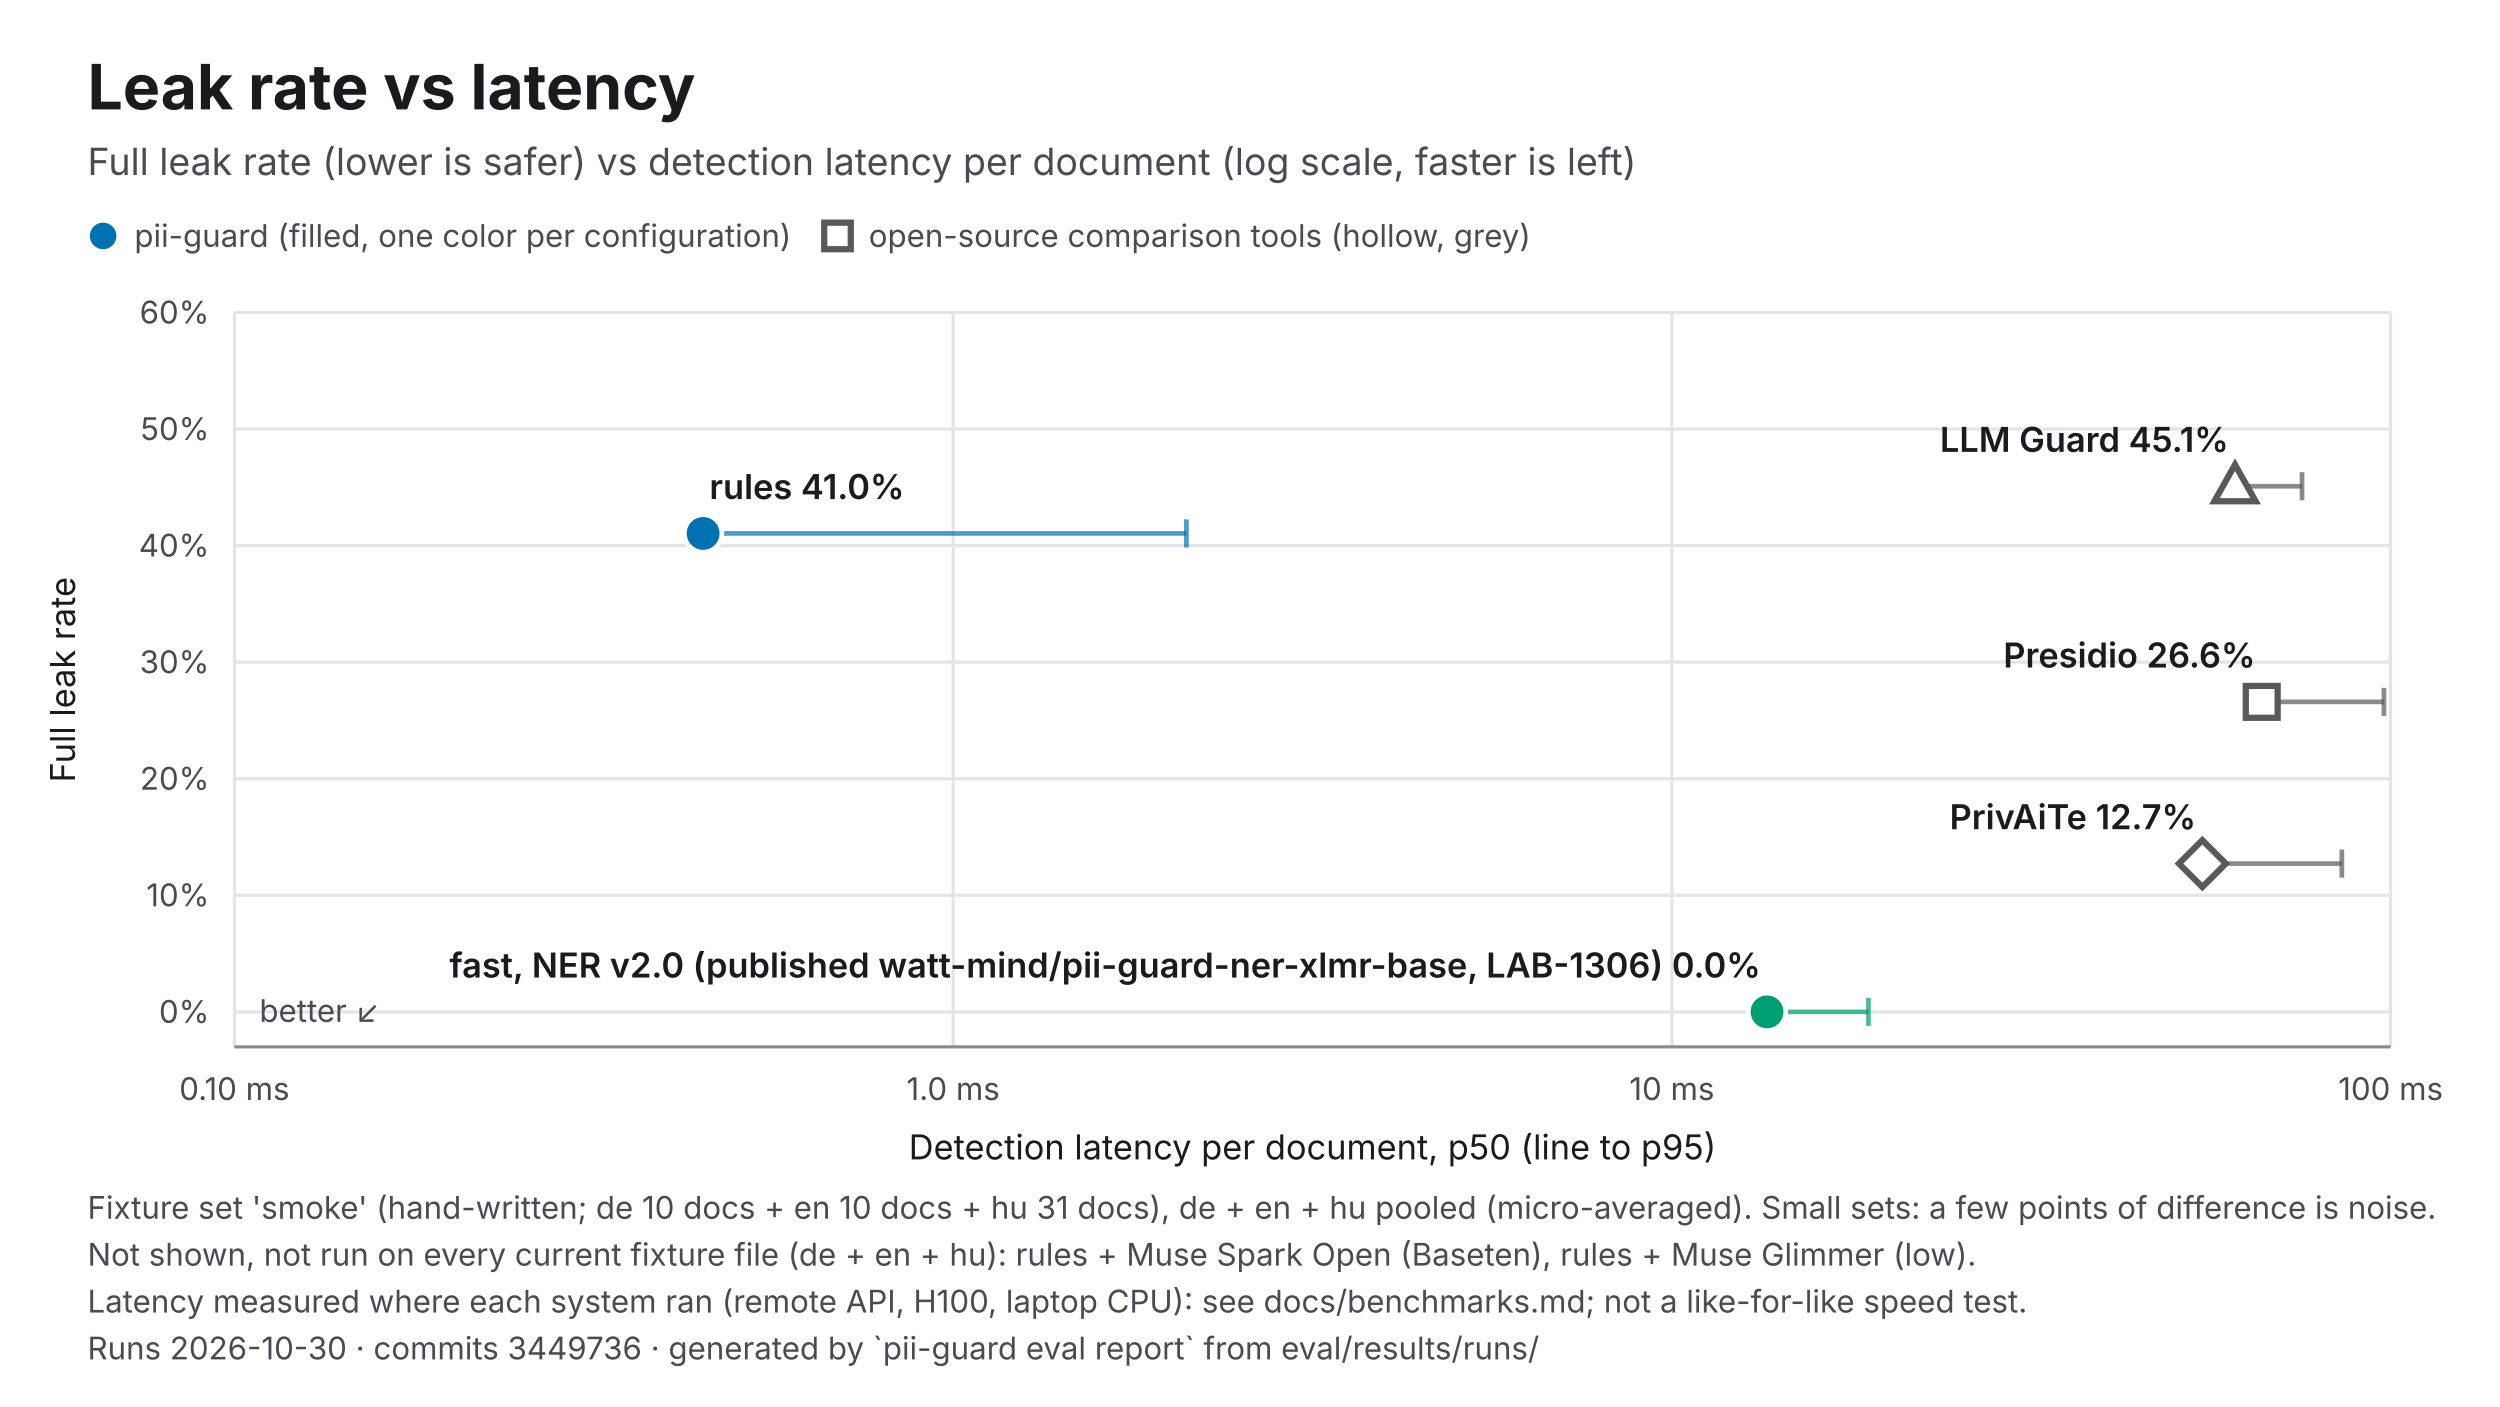
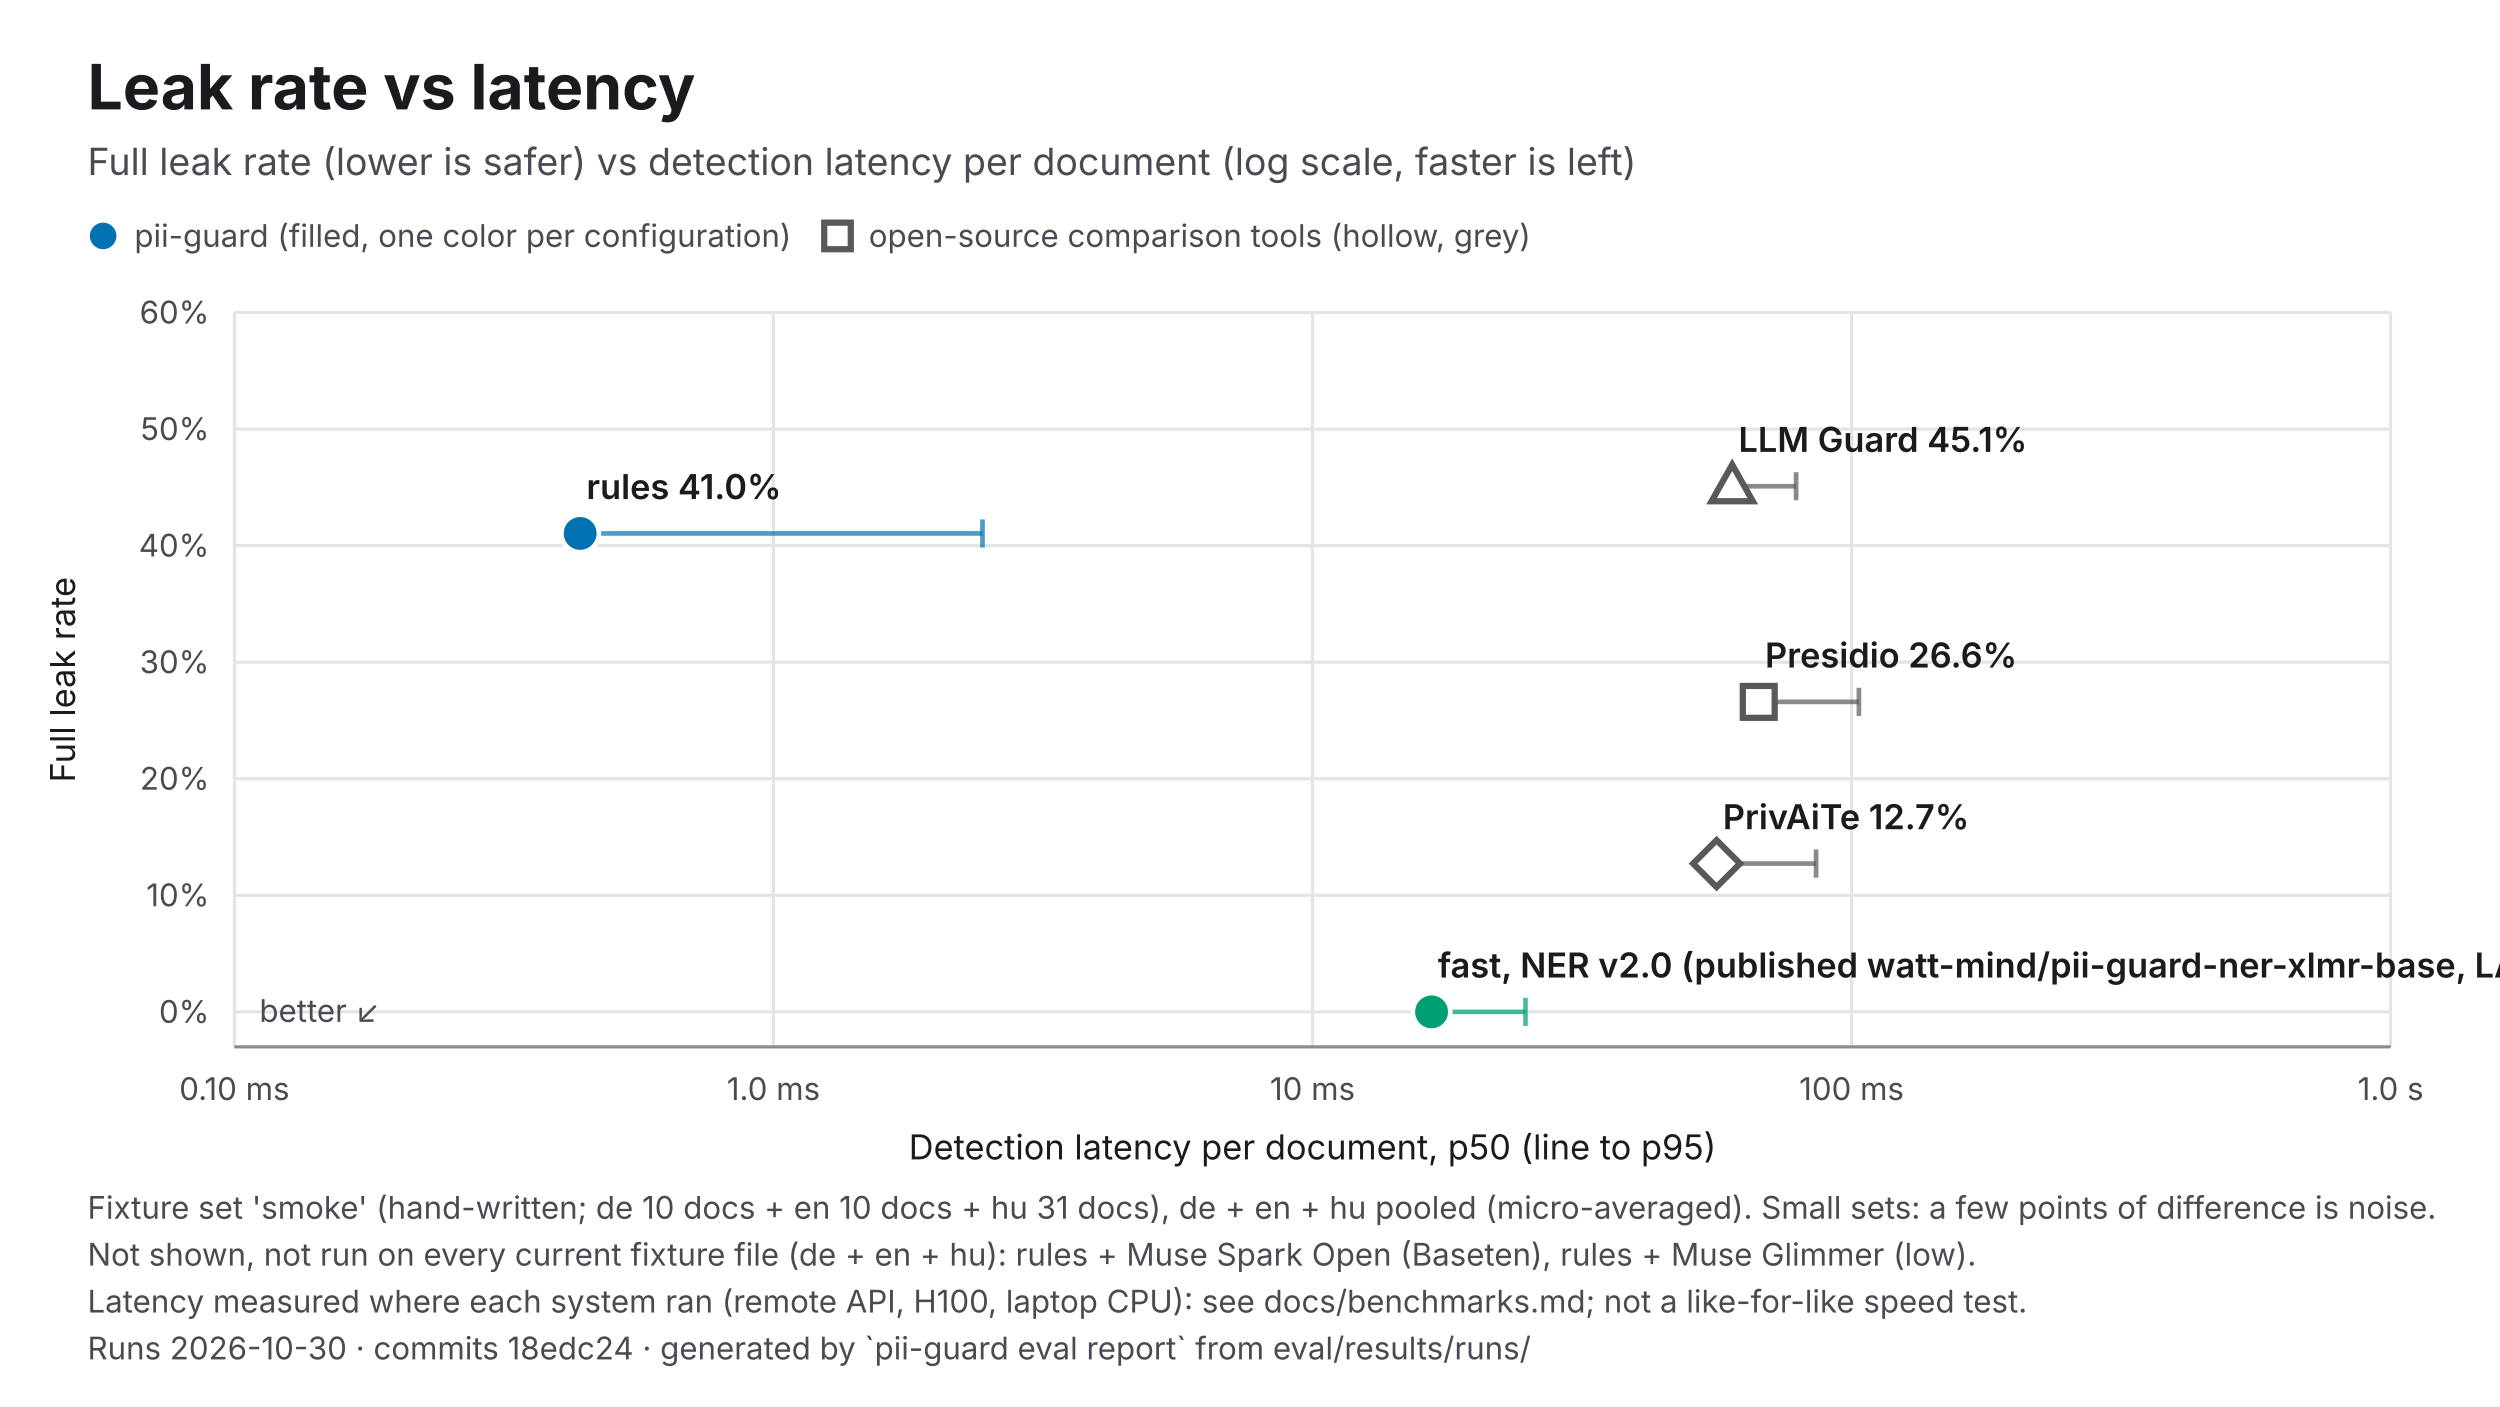
<svg xmlns="http://www.w3.org/2000/svg" viewBox="0 0 1600 900" width="1600" height="900" role="img" aria-labelledby="t d" font-family="Inter, 'Helvetica Neue', Helvetica, Arial, sans-serif">
  <rect width="1600" height="900" fill="#FFFFFF" />
  <text x="56" y="70" font-size="40" fill="#1B1B1F" font-weight="700">Leak rate vs latency</text>
  <text x="56" y="112" font-size="24" fill="#4A4A52">Full leak rate (lower is safer) vs detection latency per document (log scale, faster is left)</text>
  <line x1="150" y1="647.6" x2="1530" y2="647.6" stroke="#E3E3E8" stroke-width="2" />
  <text x="134" y="654.6" font-size="20" fill="#4A4A52" text-anchor="end">0%</text>
  <line x1="150" y1="573" x2="1530" y2="573" stroke="#E3E3E8" stroke-width="2" />
  <text x="134" y="580" font-size="20" fill="#4A4A52" text-anchor="end">10%</text>
  <line x1="150" y1="498.4" x2="1530" y2="498.4" stroke="#E3E3E8" stroke-width="2" />
  <text x="134" y="505.4" font-size="20" fill="#4A4A52" text-anchor="end">20%</text>
  <line x1="150" y1="423.8" x2="1530" y2="423.8" stroke="#E3E3E8" stroke-width="2" />
  <text x="134" y="430.8" font-size="20" fill="#4A4A52" text-anchor="end">30%</text>
  <line x1="150" y1="349.2" x2="1530" y2="349.2" stroke="#E3E3E8" stroke-width="2" />
  <text x="134" y="356.2" font-size="20" fill="#4A4A52" text-anchor="end">40%</text>
  <line x1="150" y1="274.6" x2="1530" y2="274.6" stroke="#E3E3E8" stroke-width="2" />
  <text x="134" y="281.6" font-size="20" fill="#4A4A52" text-anchor="end">50%</text>
  <line x1="150" y1="200" x2="1530" y2="200" stroke="#E3E3E8" stroke-width="2" />
  <text x="134" y="207" font-size="20" fill="#4A4A52" text-anchor="end">60%</text>
  <line x1="150" y1="200" x2="150" y2="670" stroke="#E3E3E8" stroke-width="2" />
  <text x="150" y="704" font-size="20" fill="#4A4A52" text-anchor="middle">0.10 ms</text>
-   <line x1="610" y1="200" x2="610" y2="670" stroke="#E3E3E8" stroke-width="2" />
-   <text x="610" y="704" font-size="20" fill="#4A4A52" text-anchor="middle">1.0 ms</text>
-   <line x1="1070" y1="200" x2="1070" y2="670" stroke="#E3E3E8" stroke-width="2" />
-   <text x="1070" y="704" font-size="20" fill="#4A4A52" text-anchor="middle">10 ms</text>
+   <line x1="495" y1="200" x2="495" y2="670" stroke="#E3E3E8" stroke-width="2" />
+   <text x="495" y="704" font-size="20" fill="#4A4A52" text-anchor="middle">1.0 ms</text>
+   <line x1="840" y1="200" x2="840" y2="670" stroke="#E3E3E8" stroke-width="2" />
+   <text x="840" y="704" font-size="20" fill="#4A4A52" text-anchor="middle">10 ms</text>
+   <line x1="1185" y1="200" x2="1185" y2="670" stroke="#E3E3E8" stroke-width="2" />
+   <text x="1185" y="704" font-size="20" fill="#4A4A52" text-anchor="middle">100 ms</text>
  <line x1="1530" y1="200" x2="1530" y2="670" stroke="#E3E3E8" stroke-width="2" />
-   <text x="1530" y="704" font-size="20" fill="#4A4A52" text-anchor="middle">100 ms</text>
+   <text x="1530" y="704" font-size="20" fill="#4A4A52" text-anchor="middle">1.0 s</text>
  <line x1="150" y1="670" x2="1530" y2="670" stroke="#8A8A93" stroke-width="2" />
  <text x="840" y="742" font-size="22" fill="#1B1B1F" text-anchor="middle">Detection latency per document, p50 (line to p95)</text>
  <text x="48" y="435" font-size="22" fill="#1B1B1F" text-anchor="middle" transform="rotate(-90 48 435)">Full leak rate</text>
  <text x="166" y="654" font-size="20" fill="#4A4A52">better ↙</text>
-   <line x1="450" y1="341.4" x2="759.3" y2="341.4" stroke="#0072B2" stroke-width="3" opacity="0.7" />
-   <line x1="759.3" y1="332.4" x2="759.3" y2="350.4" stroke="#0072B2" stroke-width="3" opacity="0.7" />
-   <line x1="1130.9" y1="647.6" x2="1195.8" y2="647.6" stroke="#009E73" stroke-width="3" opacity="0.7" />
-   <line x1="1195.8" y1="638.6" x2="1195.8" y2="656.6" stroke="#009E73" stroke-width="3" opacity="0.7" />
-   <line x1="1447.5" y1="449.2" x2="1525.7" y2="449.2" stroke="#595959" stroke-width="3" opacity="0.7" />
-   <line x1="1525.7" y1="440.2" x2="1525.7" y2="458.2" stroke="#595959" stroke-width="3" opacity="0.7" />
-   <line x1="1430.4" y1="311.2" x2="1473.3" y2="311.2" stroke="#595959" stroke-width="3" opacity="0.7" />
-   <line x1="1473.3" y1="302.2" x2="1473.3" y2="320.2" stroke="#595959" stroke-width="3" opacity="0.7" />
-   <line x1="1409.5" y1="552.7" x2="1498.8" y2="552.7" stroke="#595959" stroke-width="3" opacity="0.7" />
-   <line x1="1498.8" y1="543.7" x2="1498.8" y2="561.7" stroke="#595959" stroke-width="3" opacity="0.7" />
-   <circle cx="450" cy="341.4" r="12" fill="#0072B2" stroke="#FFFFFF" stroke-width="3" />
-   <text x="454" y="319.4" font-size="22" fill="#1B1B1F" font-weight="600">rules 41.0%</text>
-   <circle cx="1130.9" cy="647.6" r="12" fill="#009E73" stroke="#FFFFFF" stroke-width="3" />
-   <text x="1126.9" y="625.6" font-size="22" fill="#1B1B1F" text-anchor="end" font-weight="600">fast, NER v2.0 (published watt-mind/pii-guard-ner-xlmr-base, LAB-1306) 0.0%</text>
-   <rect x="1437.3" y="439" width="20.4" height="20.4" fill="#FFFFFF" stroke="#595959" stroke-width="4" />
-   <text x="1443.5" y="427.2" font-size="22" fill="#1B1B1F" text-anchor="end" font-weight="600">Presidio 26.6%</text>
-   <polygon points="1430.4,297.4 1443.6,320.8 1417.2,320.8" fill="#FFFFFF" stroke="#595959" stroke-width="4" />
-   <text x="1426.4" y="289.2" font-size="22" fill="#1B1B1F" text-anchor="end" font-weight="600">LLM Guard 45.1%</text>
-   <polygon points="1409.5,537.7 1424.5,552.7 1409.5,567.7 1394.5,552.7" fill="#FFFFFF" stroke="#595959" stroke-width="4" />
-   <text x="1405.5" y="530.7" font-size="22" fill="#1B1B1F" text-anchor="end" font-weight="600">PrivAiTe 12.7%</text>
+   <line x1="371.3" y1="341.4" x2="628.8" y2="341.4" stroke="#0072B2" stroke-width="3" opacity="0.7" />
+   <line x1="628.8" y1="332.4" x2="628.8" y2="350.4" stroke="#0072B2" stroke-width="3" opacity="0.7" />
+   <line x1="916.2" y1="647.6" x2="976.3" y2="647.6" stroke="#009E73" stroke-width="3" opacity="0.7" />
+   <line x1="976.3" y1="638.6" x2="976.3" y2="656.6" stroke="#009E73" stroke-width="3" opacity="0.7" />
+   <line x1="1125.6" y1="449.2" x2="1189.7" y2="449.2" stroke="#595959" stroke-width="3" opacity="0.7" />
+   <line x1="1189.7" y1="440.2" x2="1189.7" y2="458.2" stroke="#595959" stroke-width="3" opacity="0.7" />
+   <line x1="1108.6" y1="311.2" x2="1149.5" y2="311.2" stroke="#595959" stroke-width="3" opacity="0.7" />
+   <line x1="1149.5" y1="302.2" x2="1149.5" y2="320.2" stroke="#595959" stroke-width="3" opacity="0.7" />
+   <line x1="1098.6" y1="552.7" x2="1162.3" y2="552.7" stroke="#595959" stroke-width="3" opacity="0.7" />
+   <line x1="1162.3" y1="543.7" x2="1162.3" y2="561.7" stroke="#595959" stroke-width="3" opacity="0.7" />
+   <circle cx="371.3" cy="341.4" r="12" fill="#0072B2" stroke="#FFFFFF" stroke-width="3" />
+   <text x="375.3" y="319.4" font-size="22" fill="#1B1B1F" font-weight="600">rules 41.0%</text>
+   <circle cx="916.2" cy="647.6" r="12" fill="#009E73" stroke="#FFFFFF" stroke-width="3" />
+   <text x="920.2" y="625.6" font-size="22" fill="#1B1B1F" font-weight="600">fast, NER v2.0 (published watt-mind/pii-guard-ner-xlmr-base, LAB-1306) 0.0%</text>
+   <rect x="1115.4" y="439" width="20.4" height="20.4" fill="#FFFFFF" stroke="#595959" stroke-width="4" />
+   <text x="1129.6" y="427.2" font-size="22" fill="#1B1B1F" font-weight="600">Presidio 26.6%</text>
+   <polygon points="1108.6,297.4 1121.8,320.8 1095.4,320.8" fill="#FFFFFF" stroke="#595959" stroke-width="4" />
+   <text x="1112.6" y="289.2" font-size="22" fill="#1B1B1F" font-weight="600">LLM Guard 45.1%</text>
+   <polygon points="1098.6,537.7 1113.6,552.7 1098.6,567.7 1083.6,552.7" fill="#FFFFFF" stroke="#595959" stroke-width="4" />
+   <text x="1102.6" y="530.7" font-size="22" fill="#1B1B1F" font-weight="600">PrivAiTe 12.7%</text>
  <circle cx="66" cy="151" r="10" fill="#0072B2" stroke="#FFFFFF" stroke-width="3" />
  <text x="86" y="158" font-size="20" fill="#4A4A52">pii-guard (filled, one color per configuration)</text>
  <rect x="527.5" y="142.5" width="17" height="17" fill="#FFFFFF" stroke="#595959" stroke-width="4" />
  <text x="556" y="158" font-size="20" fill="#4A4A52">open-source comparison tools (hollow, grey)</text>
  <text x="56" y="780" font-size="20" fill="#4A4A52">Fixture set 'smoke' (hand-written; de 10 docs + en 10 docs + hu 31 docs), de + en + hu pooled (micro-averaged). Small sets: a few points of difference is noise.</text>
  <text x="56" y="810" font-size="20" fill="#4A4A52">Not shown, not run on every current fixture file (de + en + hu): rules + Muse Spark Open (Baseten), rules + Muse Glimmer (low).</text>
  <text x="56" y="840" font-size="20" fill="#4A4A52">Latency measured where each system ran (remote API, H100, laptop CPU): see docs/benchmarks.md; not a like-for-like speed test.</text>
-   <text x="56" y="870" font-size="20" fill="#4A4A52">Runs 2026-10-30 · commits 3449736 · generated by `pii-guard eval report` from eval/results/runs/</text>
+   <text x="56" y="870" font-size="20" fill="#4A4A52">Runs 2026-10-30 · commits 18edc24 · generated by `pii-guard eval report` from eval/results/runs/</text>
</svg>
